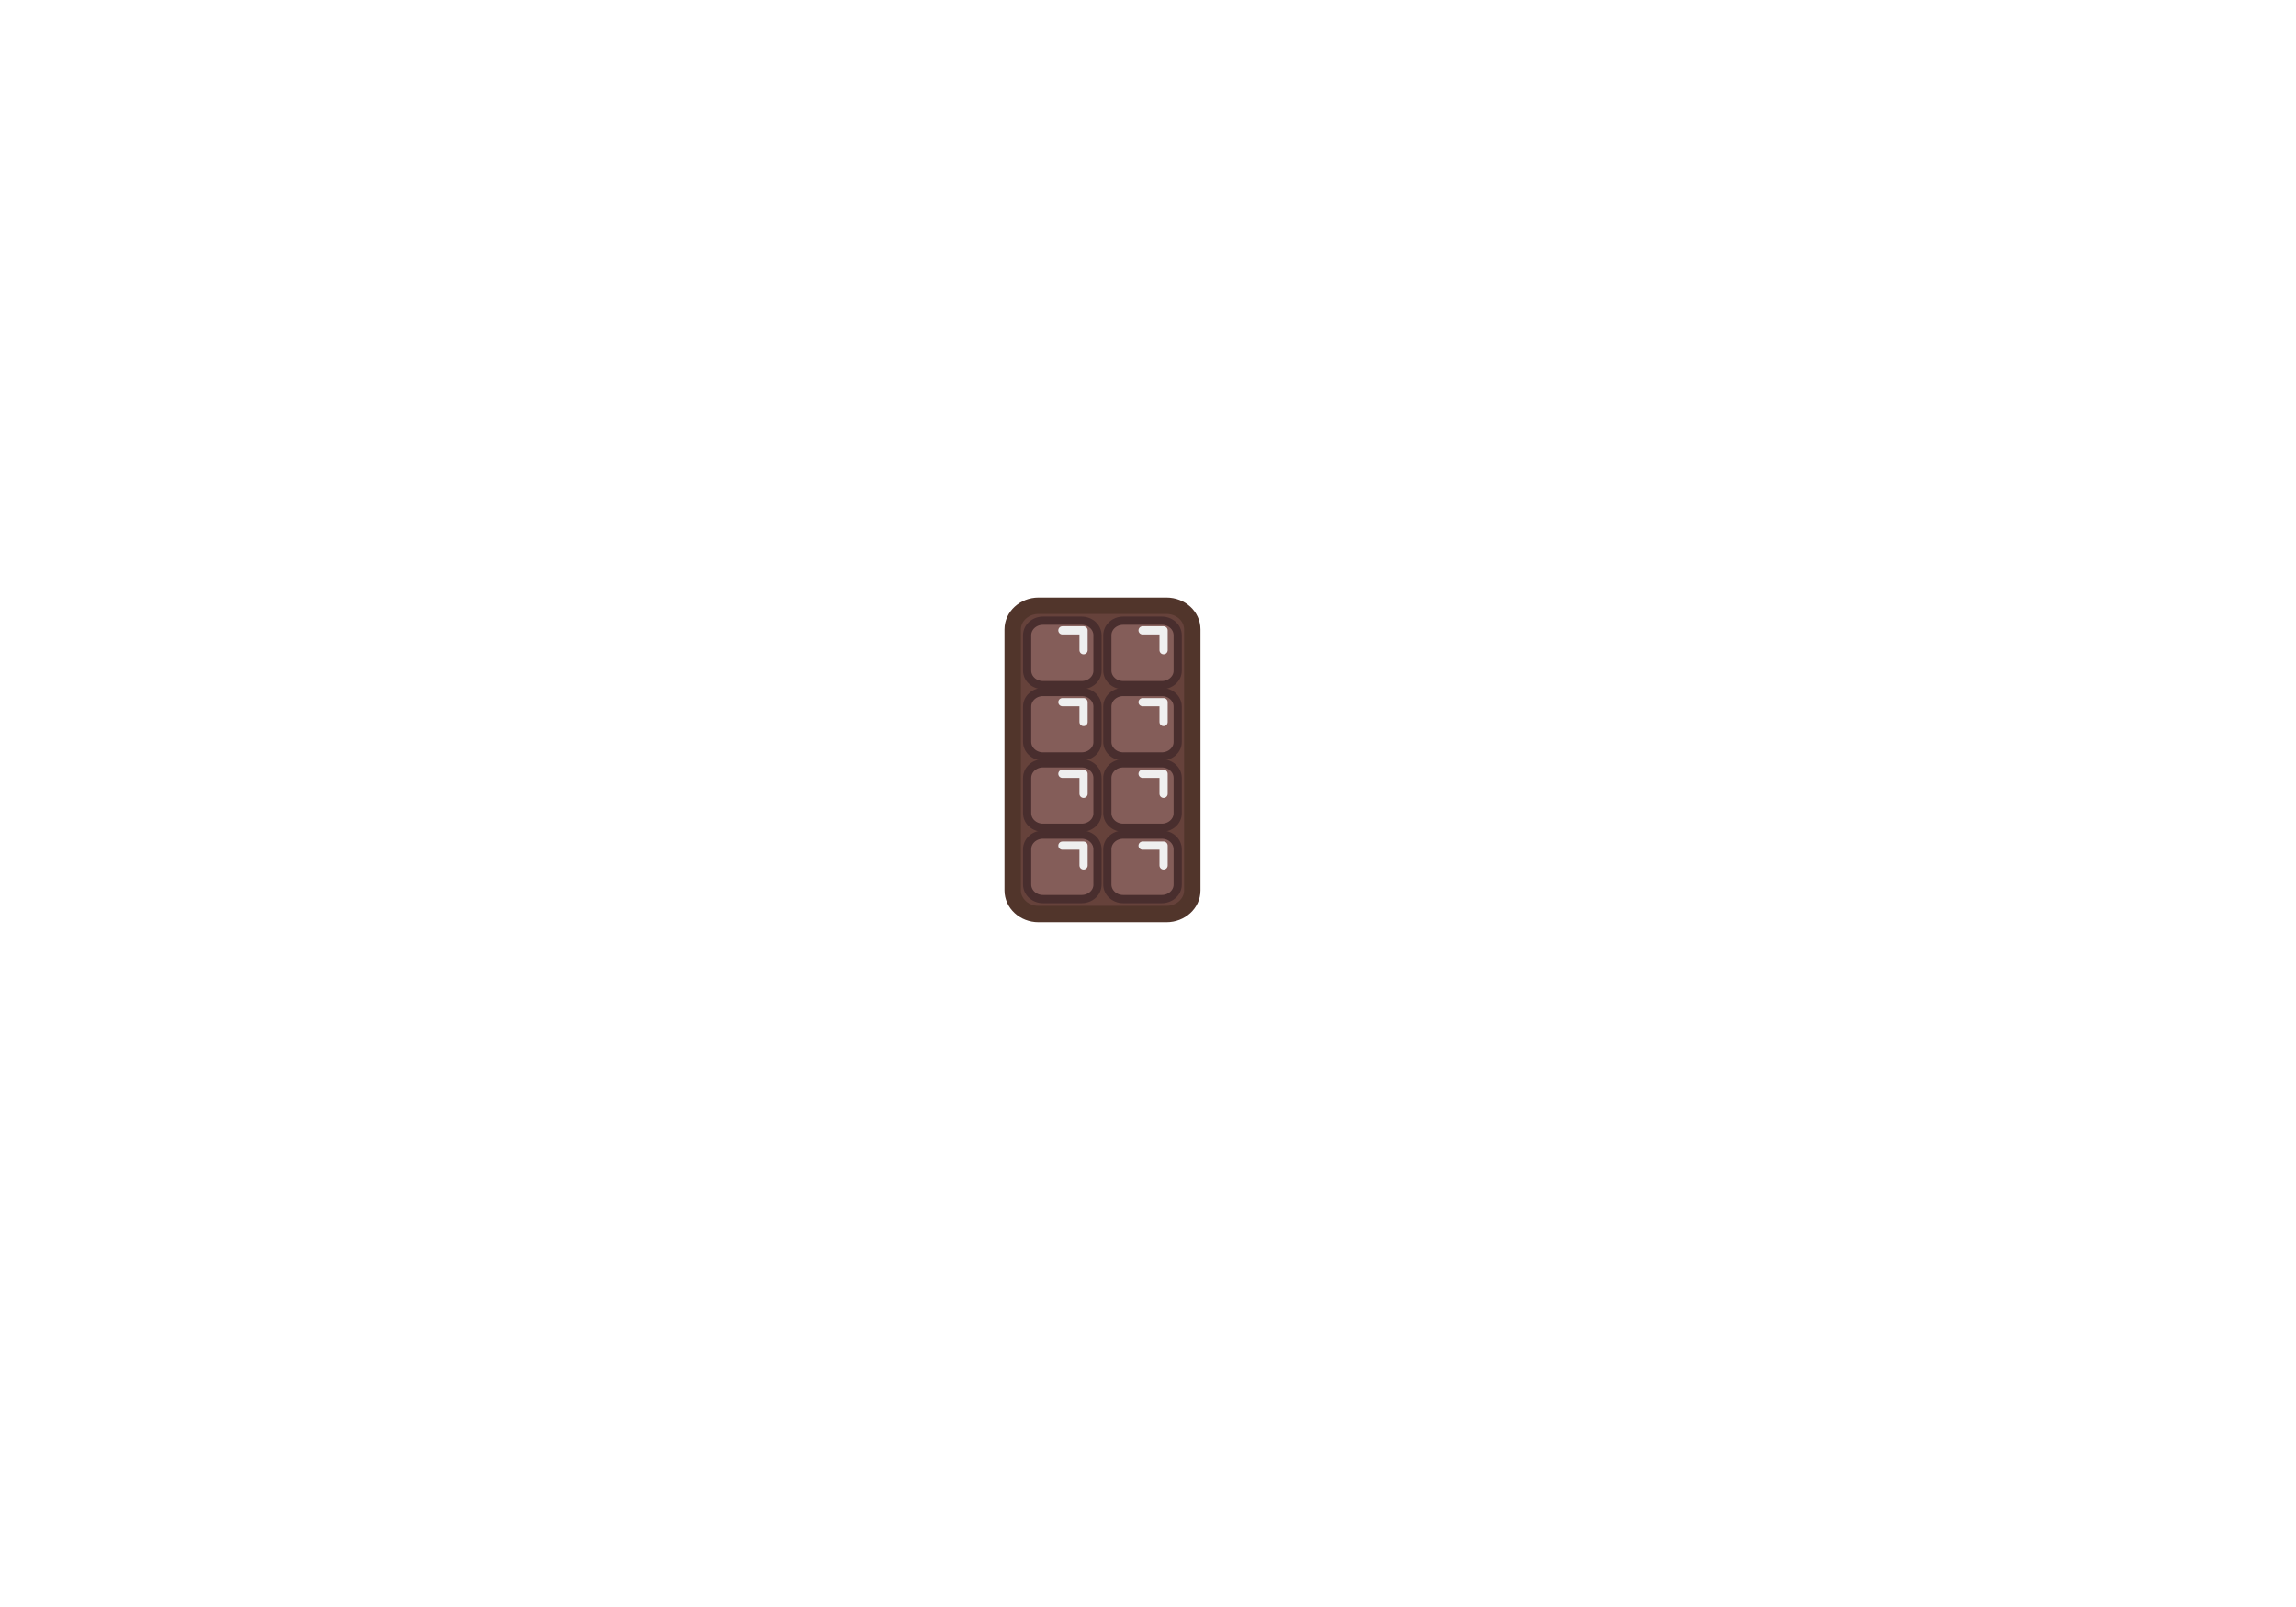
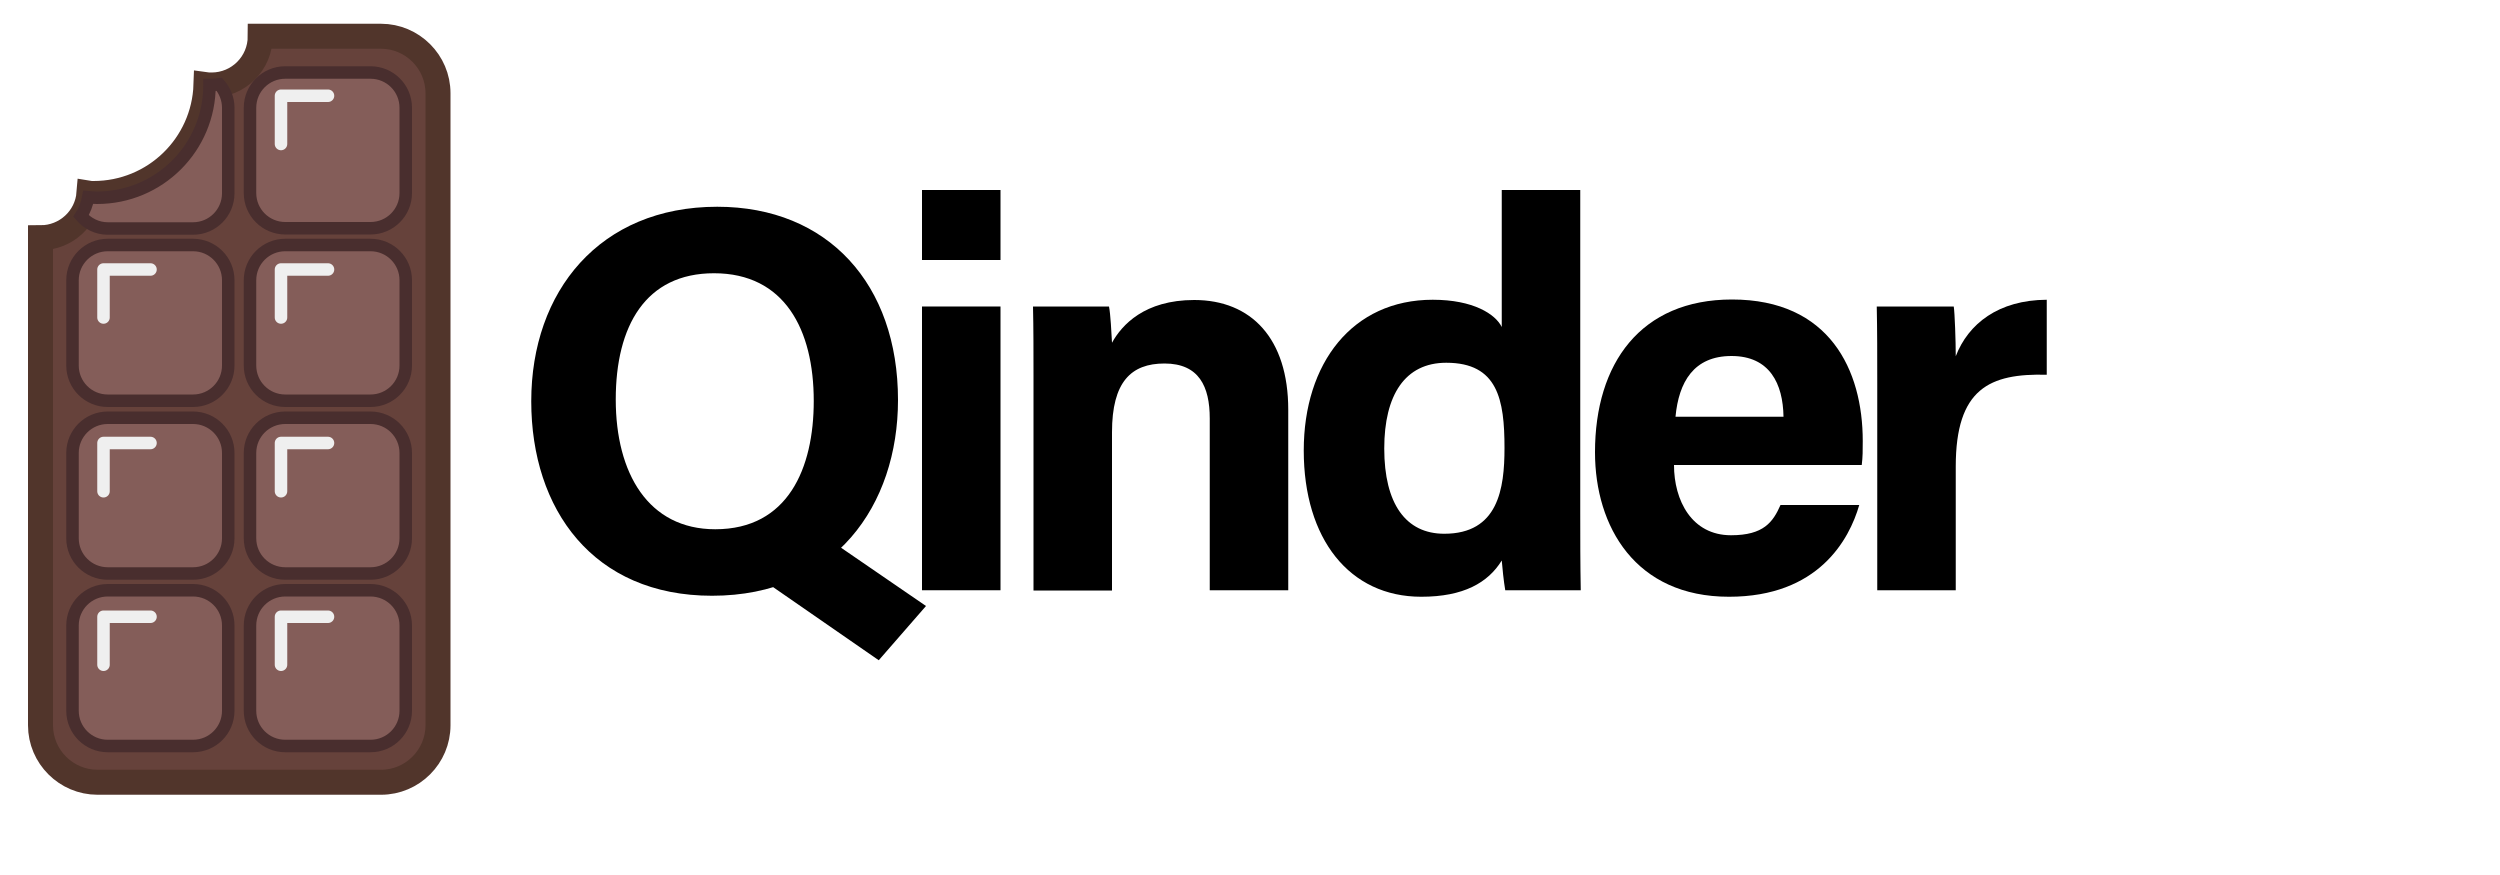
- <svg xmlns="http://www.w3.org/2000/svg" version="1.1" id="Layer_1" x="0px" y="0px" viewBox="0 0 1400 980" style="enable-background:new 0 0 1400 980;" xml:space="preserve">
+ <svg xmlns="http://www.w3.org/2000/svg" version="1.1" id="Layer_1" x="0px" y="0px" viewBox="0 0 1000 350" style="enable-background:new 0 0 1000 350;" xml:space="preserve">
  <style type="text/css">
	.st0{fill:#66423B;stroke:#51352B;stroke-width:10;stroke-miterlimit:10;}
	.st1{fill:#845D59;stroke:#492E2E;stroke-width:5;stroke-miterlimit:10;}
	.st2{fill:none;stroke:#EFEFEF;stroke-width:5;stroke-linecap:round;stroke-linejoin:round;stroke-miterlimit:10;}
+ 	.st3{display:none;}
+ 	.st4{display:inline;fill:#7C3131;}
+ 	.st5{display:inline;fill:#4F2121;}
+ 	.st6{display:none;fill:#994B4B;}
+ 	.st7{display:none;fill:#DDDDDD;}
</style>
  <g id="Favorite">
</g>
  <g>
+     <path class="st0" d="M152.4,14.5h-48.3c0,10.8-8.7,19.5-19.5,19.5c-0.7,0-1.5,0-2.2-0.1c-0.8,24.2-20.6,43.5-45,43.5   c-0.6,0-1.2,0-1.8-0.1c-0.8,10-9.2,17.8-19.4,17.8v195c0,12.6,10.3,22.8,22.8,22.8h113.4c12.6,0,22.8-10.3,22.8-22.8V37.3   C175.2,24.7,164.9,14.5,152.4,14.5z" />
+     <path class="st1" d="M114.1,91.3h34.1c7.8,0,14.1-6.3,14.1-14.1V43.1c0-7.8-6.3-14.1-14.1-14.1h-34.1c-7.8,0-14.1,6.3-14.1,14.1   v34.1C100,85,106.3,91.3,114.1,91.3z" />
    <g>
-       <path class="st0" d="M711.3,557.4h-78.1c-8.7,0-15.7-6.5-15.7-14.4V383.8c0-7.9,7.1-14.4,15.7-14.4h78.1c8.7,0,15.7,6.5,15.7,14.4    V543C727,551,719.9,557.4,711.3,557.4z" />
-       <g>
-         <g>
-           <path class="st1" d="M659.5,417.8H636c-5.4,0-9.7-4-9.7-8.9v-21.5c0-4.9,4.3-8.9,9.7-8.9h23.5c5.4,0,9.7,4,9.7,8.9v21.5      C669.3,413.8,664.9,417.8,659.5,417.8z" />
-           <path class="st1" d="M708.4,417.8h-23.5c-5.4,0-9.7-4-9.7-8.9v-21.5c0-4.9,4.3-8.9,9.7-8.9h23.5c5.4,0,9.7,4,9.7,8.9v21.5      C718.2,413.8,713.7,417.8,708.4,417.8z" />
-         </g>
-         <g>
-           <path class="st1" d="M659.5,461.3H636c-5.4,0-9.7-4-9.7-8.9v-21.5c0-4.9,4.3-8.9,9.7-8.9h23.5c5.4,0,9.7,4,9.7,8.9v21.5      C669.3,457.3,664.9,461.3,659.5,461.3z" />
-           <path class="st1" d="M708.4,461.3h-23.5c-5.4,0-9.7-4-9.7-8.9v-21.5c0-4.9,4.3-8.9,9.7-8.9h23.5c5.4,0,9.7,4,9.7,8.9v21.5      C718.2,457.3,713.7,461.3,708.4,461.3z" />
-         </g>
-         <g>
-           <path class="st1" d="M659.5,504.8H636c-5.4,0-9.7-4-9.7-8.9v-21.5c0-4.9,4.3-8.9,9.7-8.9h23.5c5.4,0,9.7,4,9.7,8.9v21.5      C669.3,500.8,664.9,504.8,659.5,504.8z" />
-           <path class="st1" d="M708.4,504.8h-23.5c-5.4,0-9.7-4-9.7-8.9v-21.5c0-4.9,4.3-8.9,9.7-8.9h23.5c5.4,0,9.7,4,9.7,8.9v21.5      C718.2,500.8,713.7,504.8,708.4,504.8z" />
-         </g>
-         <g>
-           <path class="st1" d="M659.5,548.3H636c-5.4,0-9.7-4-9.7-8.9v-21.5c0-4.9,4.3-8.9,9.7-8.9h23.5c5.4,0,9.7,4,9.7,8.9v21.5      C669.3,544.3,664.9,548.3,659.5,548.3z" />
-           <path class="st1" d="M708.4,548.3h-23.5c-5.4,0-9.7-4-9.7-8.9v-21.5c0-4.9,4.3-8.9,9.7-8.9h23.5c5.4,0,9.7,4,9.7,8.9v21.5      C718.2,544.3,713.7,548.3,708.4,548.3z" />
-         </g>
-       </g>
-       <polyline class="st2" points="647.8,384.4 660.7,384.4 660.7,396.5   " />
-       <polyline class="st2" points="696.7,384.4 709.5,384.4 709.5,396.5   " />
-       <polyline class="st2" points="647.8,428.2 660.7,428.2 660.7,440.3   " />
-       <polyline class="st2" points="696.7,428.2 709.5,428.2 709.5,440.3   " />
-       <polyline class="st2" points="647.8,471.9 660.7,471.9 660.7,484.1   " />
-       <polyline class="st2" points="696.7,471.9 709.5,471.9 709.5,484.1   " />
-       <polyline class="st2" points="647.8,515.7 660.7,515.7 660.7,527.8   " />
-       <polyline class="st2" points="696.7,515.7 709.5,515.7 709.5,527.8   " />
+       <path class="st1" d="M114.1,160.3h34.1c7.8,0,14.1-6.3,14.1-14.1v-34.1c0-7.8-6.3-14.1-14.1-14.1h-34.1c-7.8,0-14.1,6.3-14.1,14.1    v34.1C100,154,106.3,160.3,114.1,160.3z" />
+       <path class="st1" d="M43.1,160.3h34.1c7.8,0,14.1-6.3,14.1-14.1v-34.1c0-7.8-6.3-14.1-14.1-14.1H43.1c-7.8,0-14.1,6.3-14.1,14.1    v34.1C29,154,35.3,160.3,43.1,160.3z" />
+     </g>
+     <g>
+       <path class="st1" d="M114.1,229.4h34.1c7.8,0,14.1-6.3,14.1-14.1v-34.1c0-7.8-6.3-14.1-14.1-14.1h-34.1c-7.8,0-14.1,6.3-14.1,14.1    v34.1C100,223.1,106.3,229.4,114.1,229.4z" />
+       <path class="st1" d="M43.1,229.4h34.1c7.8,0,14.1-6.3,14.1-14.1v-34.1c0-7.8-6.3-14.1-14.1-14.1H43.1c-7.8,0-14.1,6.3-14.1,14.1    v34.1C29,223.1,35.3,229.4,43.1,229.4z" />
+     </g>
+     <g>
+       <path class="st1" d="M114.1,298.4h34.1c7.8,0,14.1-6.3,14.1-14.1v-34.1c0-7.8-6.3-14.1-14.1-14.1h-34.1c-7.8,0-14.1,6.3-14.1,14.1    v34.1C100,292.1,106.3,298.4,114.1,298.4z" />
+       <path class="st1" d="M43.1,298.4h34.1c7.8,0,14.1-6.3,14.1-14.1v-34.1c0-7.8-6.3-14.1-14.1-14.1H43.1c-7.8,0-14.1,6.3-14.1,14.1    v34.1C29,292.1,35.3,298.4,43.1,298.4z" />
+     </g>
+     <polyline class="st2" points="131.2,38.3 112.4,38.3 112.4,57.6  " />
+     <polyline class="st2" points="131.2,107.8 112.4,107.8 112.4,127  " />
+     <polyline class="st2" points="60.2,107.8 41.4,107.8 41.4,127  " />
+     <polyline class="st2" points="131.2,177.2 112.4,177.2 112.4,196.5  " />
+     <polyline class="st2" points="60.2,177.2 41.4,177.2 41.4,196.5  " />
+     <polyline class="st2" points="131.2,246.7 112.4,246.7 112.4,265.9  " />
+     <polyline class="st2" points="60.2,246.7 41.4,246.7 41.4,265.9  " />
+     <g class="st3">
+       <path class="st4" d="M76.4,702.1c-17.6,0-31.9-14.3-31.9-31.9v-69.1l178-90.2h5.7v159.3c0,17.6-14.3,31.9-31.9,31.9H76.4z" />
+       <path class="st5" d="M224.7,514.4v155.8c0,15.7-12.7,28.4-28.4,28.4H76.4c-15.7,0-28.4-12.7-28.4-28.4v-66.9l175.2-88.9    L224.7,514.4 M231.7,507.4h-7h-1.3h-1.7l-1.5,0.8L44.9,597.1l-3.8,1.9v4.3v66.9c0,19.5,15.9,35.4,35.4,35.4h119.9    c19.5,0,35.4-15.9,35.4-35.4V514.4L231.7,507.4L231.7,507.4L231.7,507.4z" />
+     </g>
+     <path class="st6" d="M125,442.3v5.1c0,15.7,12.7,28.4,28.4,28.4h119.9c15.7,0,28.4-12.7,28.4-28.4v-5.1H125z" />
+     <path class="st7" d="M111.6,458v0.5c25.9,12.9,69.6,7.4,110.7-16.3c33.5-19.4,57.4-46.3,66-71.2v-1.9H287L111.6,458z" />
+     <path class="st1" d="M84.5,34c-0.2,0-0.4,0-0.7,0v0.1c0,24.9-20.1,45-45,45c-1.2,0-2.4-0.1-3.5-0.2c-0.5,2.7-1.5,5.3-2.9,7.5   c2.6,3,6.4,5,10.7,5h34.1c7.8,0,14.1-6.3,14.1-14.1V43.1c0-3.6-1.4-6.9-3.6-9.4C86.7,33.8,85.6,34,84.5,34z" />
+   </g>
+   <g>
+     <g>
+       <path d="M359.2,160c0,42.1-25.3,78.3-74.4,78.3c-47.5,0-72.3-34.5-72.3-77.8c0-44,27.4-77.8,74.4-77.8    C331.2,82.7,359.2,113.7,359.2,160z M246.3,159.8c0,29.5,13,51.9,39.8,51.9c29.1,0,39.4-24.4,39.4-51.3    c0-28.6-11.7-51.1-39.9-51.1C258.2,109.3,246.3,130.4,246.3,159.8z M327.4,212.9l43,29.5l-18.9,21.7l-53.3-36.9L327.4,212.9z" />
+       <path d="M368.8,76h31.4v28h-31.4V76z M368.8,122.6h31.4v113.5h-31.4V122.6z" />
+       <path d="M413.4,151.2c0-9.7,0-20.2-0.2-28.6h30.4c0.6,2.9,1,10.8,1.2,14.5c3.9-7.1,13-17.1,32.9-17.1c22.8,0,37.6,15.4,37.6,43.9    v72.2h-31.4v-68.7c0-12.8-4.3-22-18.1-22c-13.4,0-21,7.4-21,27.5v63.3h-31.4V151.2z" />
+       <path d="M632.1,76v128.9c0,10.3,0,20.8,0.2,31.2h-30.2c-0.6-3.4-1.2-9.3-1.4-11.9c-5.5,8.9-15.3,14.5-32.2,14.5    c-28.7,0-47-23.1-47-58.5c0-34.9,19.4-60.3,51.6-60.3c16.3,0,25.1,5.8,27.6,10.9V76H632.1z M553.7,179.4c0,22.1,8.6,34.1,24,34.1    c21.6,0,24.1-18,24.1-34.3c0-19.4-2.7-34.1-23.3-34.1C562,145.1,553.7,158,553.7,179.4z" />
+       <path d="M669.6,186c0,14.2,7.1,28.1,22.8,28.1c13.1,0,16.8-5.3,19.8-12.1h31.5c-4,13.9-16.4,36.7-52.1,36.7    c-37.4,0-53.6-28-53.6-57.8c0-35.6,18.3-61.1,54.8-61.1c39,0,52.3,28.2,52.3,56.6c0,3.8,0,6.3-0.4,9.6H669.6z M713.4,166.7    c-0.2-13.2-5.5-24.3-20.8-24.3c-15.1,0-21.1,10.4-22.4,24.3H713.4z" />
+       <path d="M750.9,153.4c0-11.3,0-21.3-0.2-30.8h30.8c0.4,2.5,0.8,13.8,0.8,19.9c5-13,17.1-22.5,36.4-22.6v30    c-22.8-0.6-36.4,5.5-36.4,36.7v49.5h-31.4V153.4z" />
    </g>
  </g>
</svg>
